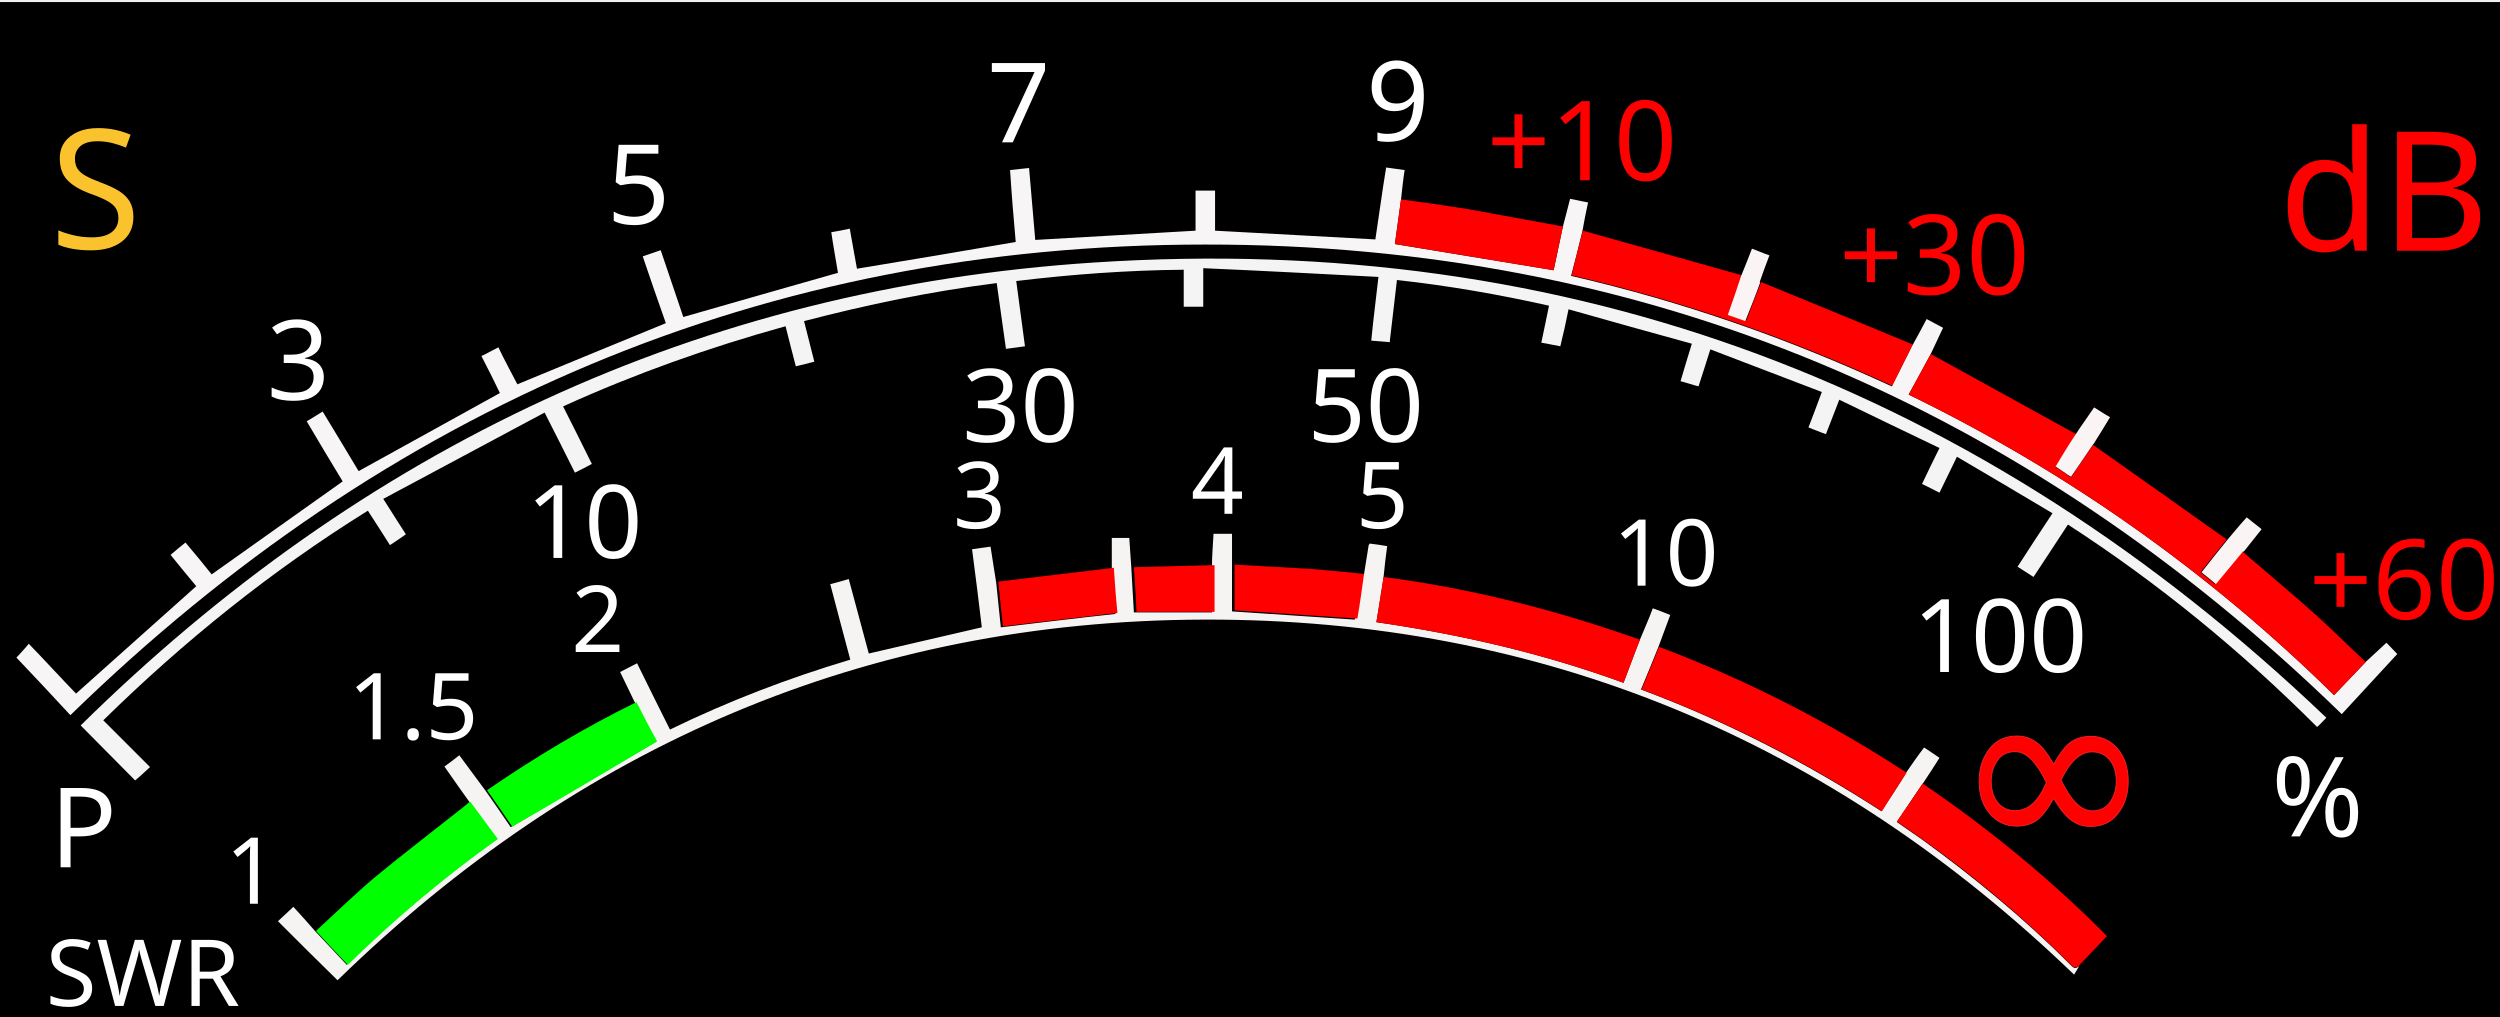
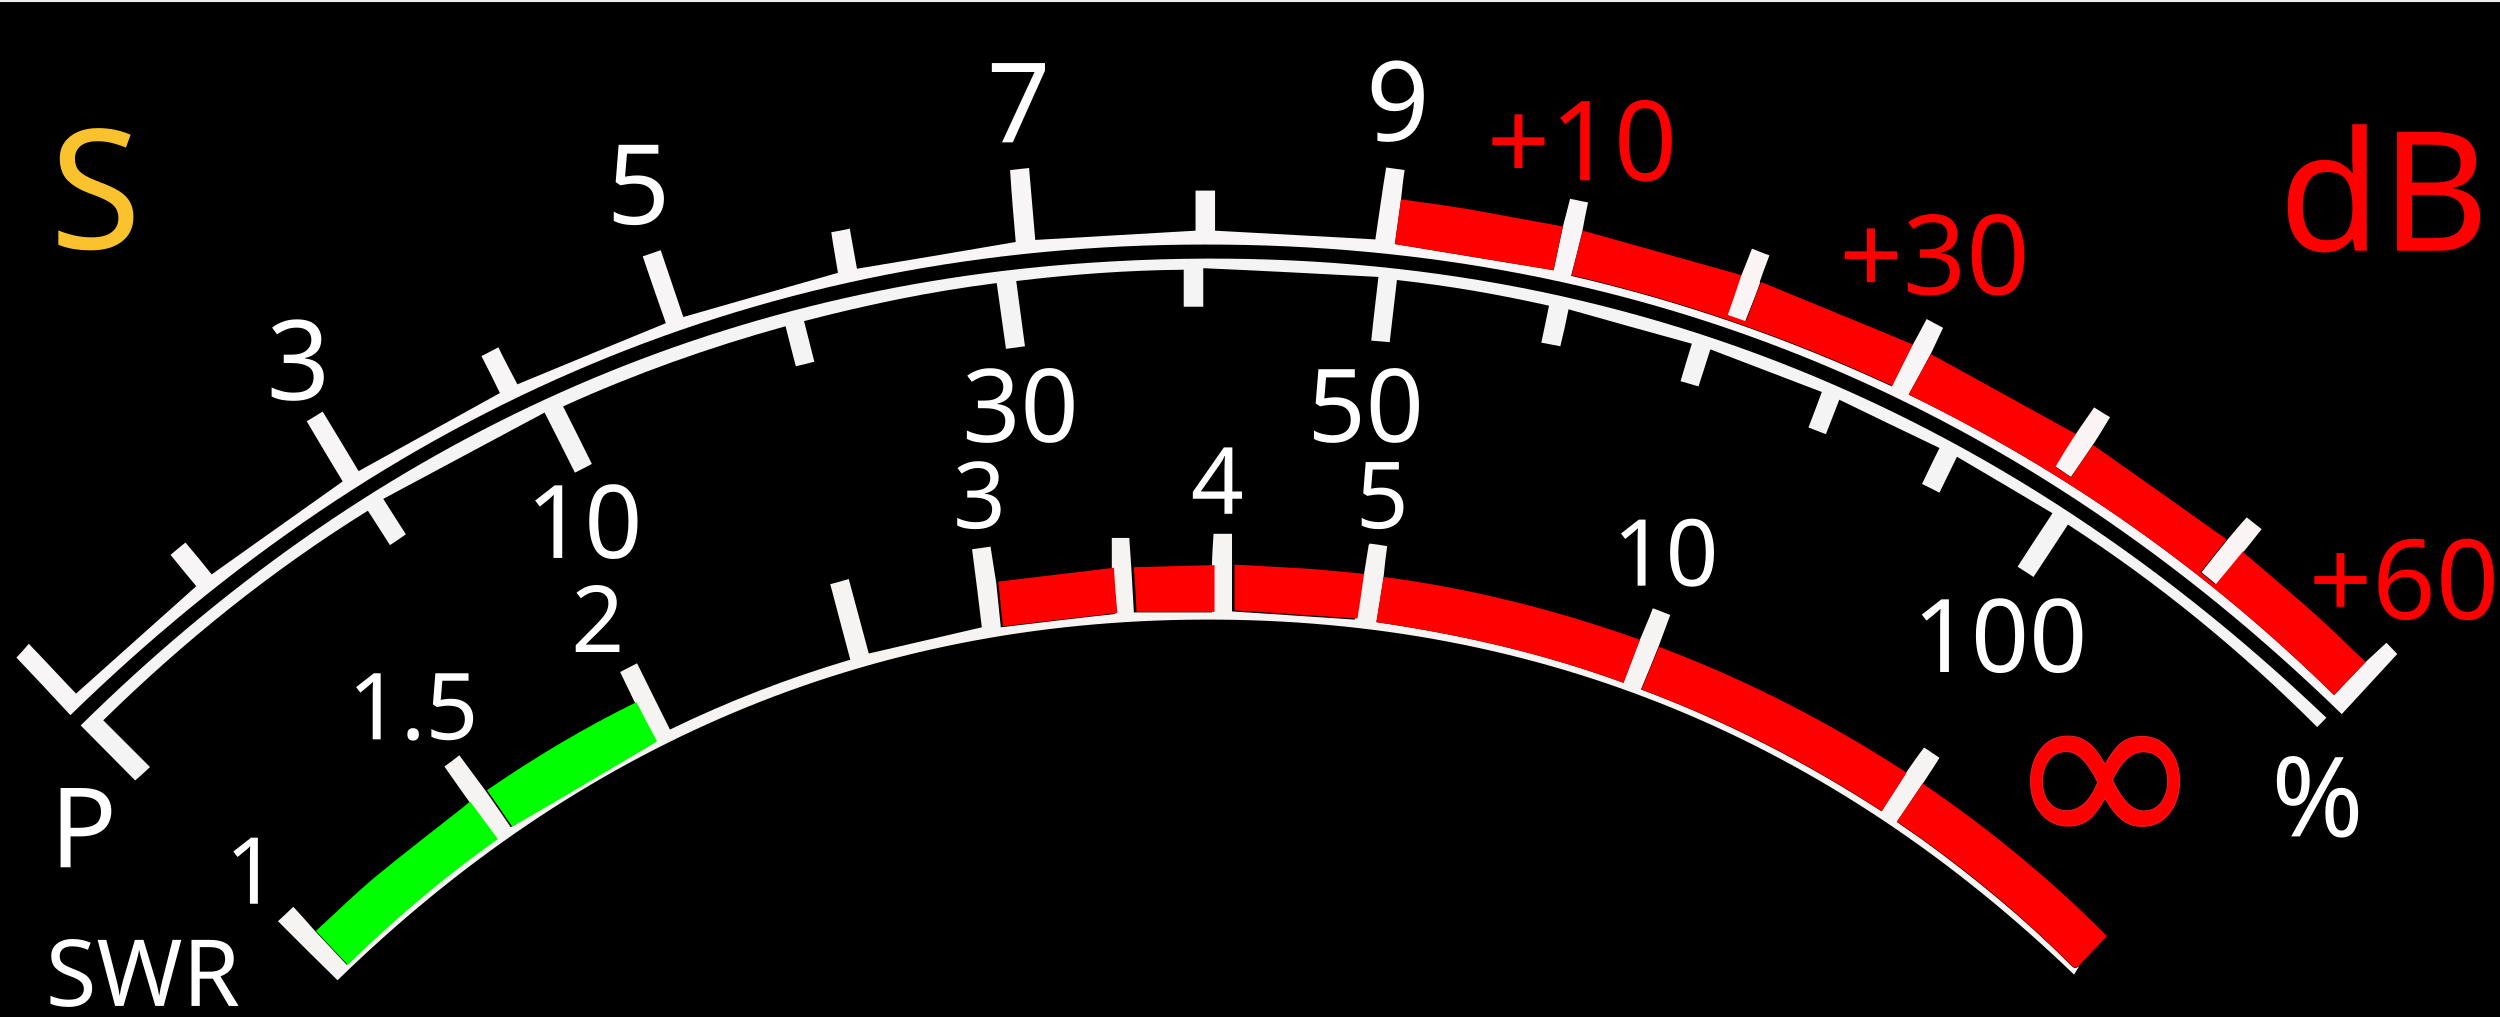
<svg xmlns="http://www.w3.org/2000/svg" id="Layer_1" version="1.1" viewBox="0 0 486.6 197.9">
  <defs>
    <style>
      .st0 {
        font-size: 18px;
      }

      .st0, .st1, .st2, .st3, .st4, .st5, .st6 {
        font-family: MicrosoftSansSerif, 'Microsoft Sans Serif';
      }

      .st0, .st3, .st5 {
        fill: #fff;
      }

      .st7 {
        fill: #f7f5f5;
      }

      .st1, .st8, .st2, .st4 {
        fill: red;
      }

      .st1, .st6 {
        font-size: 32.4px;
      }

      .st9 {
        fill: #f6f4f2;
      }

      .st10 {
        fill: #faf5f4;
      }

      .st11 {
        fill: #f5f4f4;
      }

      .st2, .st3 {
        font-size: 21.6px;
      }

      .st12 {
        fill: lime;
      }

      .st4 {
        font-size: 46.9px;
        stroke: #ec1e24;
        stroke-miterlimit: 10;
        stroke-width: .2px;
      }

      .st5 {
        font-size: 19.8px;
      }

      .st6 {
        fill: #fac32e;
      }
    </style>
  </defs>
  <rect y=".4" width="486.6" height="198.2" />
  <path class="st7" d="M372.3,67.1c.9-1.6,1.8-3.3,2.7-5,1.1.6,2.1,1.1,3.2,1.7-.8,1.7-1.6,3.4-2.4,5.1-1.4,2.6-2.8,5.2-4.3,7.9,30.8,15,58.3,34.4,82.8,58.5,2.1-2.2,4.1-4.3,6.2-6.5,1.3-1.2,2.6-2.4,4-3.7.8.8,1.6,1.7,2.1,2.2-3.6,3.9-7.2,7.8-10.8,11.7-61.8-60.1-135.3-91.5-221.3-91.4-85.9,0-159.3,31.7-220.8,91.6-1.9-2-3.6-3.9-5.4-5.8-1.7-1.8-3.5-3.7-5.1-5.4.8-.9,1.6-1.7,2.4-2.7,3.2,3.3,6.2,6.6,9.2,9.7,7.8-7,15.6-13.9,23.4-20.9-1.6-1.9-3.3-4-5-6.1.9-.8,1.8-1.5,2.9-2.4,1.8,2.1,3.5,4.2,5.1,6.2,8.5-6,17-12.1,25.5-18.1-2.3-3.8-4.6-7.6-7-11.7,1-.6,2-1.2,3.1-1.9,2.4,3.9,4.7,7.8,7,11.6,9.2-5.1,18.3-10.1,27.5-15.2-1.1-2.3-2.3-4.7-3.6-7.2,1.1-.5,2.1-1.1,3.3-1.7,1.2,2.5,2.5,4.9,3.7,7.2,9.6-4,19.2-7.9,28.9-11.9-1.5-4.2-3-8.6-4.5-13,1.2-.4,2.3-.8,3.5-1.2,1.5,4.5,3,8.8,4.4,13,10-2.9,20-5.7,30.1-8.6-.4-2.5-.9-5.1-1.3-7.9,1.2-.2,2.3-.4,3.6-.7.5,2.7.9,5.2,1.4,7.8,10.3-1.7,20.5-3.4,30.9-5.2-.4-4.5-.8-9.2-1.1-14,1.2-.1,2.4-.3,3.7-.4.4,4.8.8,9.5,1.2,14,10.5-.6,20.8-1.2,31.2-1.8v-7.8h3.8v7.8c10.5.6,20.8,1.1,31.2,1.7.7-4.5,1.3-9.2,2.1-14,1.2.2,2.4.3,3.6.5-.3,1.9-.5,3.8-.7,5.7-.4,2.9-.8,5.9-1.2,8.7,10.4,1.7,20.6,3.4,30.9,5.1.6-2.8,1.2-5.6,1.8-8.5.5-1.8.9-3.5,1.4-5.4,1.2.2,2.3.5,3.5.7-.4,1.9-.8,3.8-1.1,5.6-.7,2.9-1.4,5.7-2.2,8.7,21.7,5,42.3,12.2,62.4,21.5,1.4-2.8,2.7-5.4,4-8Z" />
  <path class="st11" d="M270.6,66.6c-1.3-.1-2.4-.2-3.7-.3.4-4.1.9-8,1.4-12.4-11.4-.6-22.6-1.2-34.1-1.7v7.5h-3.8v-7.2c-11,.1-21.8.9-32.6,2.2.6,4.3,1.1,8.4,1.7,12.7-1.2.2-2.3.3-3.7.5-.6-4.3-1.2-8.5-1.8-12.8-12.8,1.6-25.2,4.2-37.5,7.4.7,2.7,1.3,5.2,2,7.9-1.2.3-2.3.6-3.6.9-.7-2.6-1.3-5.1-2-7.8-14.8,4.1-29.2,9.2-43.3,15.6,1.9,3.7,3.7,7.4,5.6,11.2-1.1.6-2.1,1.1-3.3,1.7-1.9-3.8-3.8-7.6-5.9-11.7-10.5,5.6-20.9,11.2-31.4,16.8,1.6,2.5,2.9,4.6,4.4,6.9-1,.7-2,1.4-3.1,2.1-1.4-2.2-2.8-4.4-4.3-6.7-18.8,11.7-35.8,25.4-51.5,40.8,3,3,6,6,9.1,9.1-1,.9-1.9,1.8-2.9,2.6-3.4-3.4-6.8-6.9-10.6-10.7,54.8-54,120.4-85.1,197.2-90.1,92.8-6.1,172.6,24.4,239.9,88.6-.8.8-1.2,1.3-1.8,1.8-14.8-14.8-30.9-28-48.5-39.4-2.2,3.4-4.4,6.7-6.7,10.2-1.1-.7-2-1.3-3.1-2,2.2-3.4,4.4-6.8,6.8-10.4-6.2-3.7-12.3-7.3-18.6-11-1.2,2.4-2.2,4.6-3.4,7-1.1-.6-2.2-1.1-3.4-1.7,1.1-2.3,2.2-4.6,3.4-7-6.5-3.1-12.9-6.2-19.5-9.4-.9,2.3-1.7,4.4-2.6,6.7-1.2-.4-2.3-.9-3.4-1.3.9-2.3,1.7-4.5,2.6-6.9-7.3-2.8-14.4-5.5-21.7-8.3-.8,2.5-1.5,4.8-2.3,7.2-1.2-.3-2.3-.7-3.5-1,.7-2.4,1.4-4.7,2.2-7.3-8-2.2-15.9-4.4-24-6.7-.5,2.5-1,4.8-1.6,7.2-1.2-.2-2.4-.5-3.7-.7.5-2.4,1-4.7,1.5-7.2-9.8-2.2-19.6-3.9-29.6-5-.5,4.1-.9,7.9-1.4,12Z" />
  <path class="st9" d="M265.5,111.7c.3-1.9.6-3.7.9-5.6,0,0,0,0,.2-.3,1,.1,2.2.3,3.4.5-.3,2.1-.5,4-.7,6-.4,2.9-.9,5.8-1.4,8.8,16.5,2.4,32.5,6.1,48.1,11.8,1.1-2.9,2.1-5.7,3.2-8.4.8-2,1.7-3.9,2.5-6.1,1.1.4,2.2.8,3.4,1.3-.8,2.1-1.5,4.1-2.3,6.2-1.1,2.7-2.2,5.5-3.4,8.3,16.6,6.2,32.1,14.2,46.8,23.7,1.7-2.6,3.3-5,4.8-7.5,1.1-1.6,2.2-3.2,3.5-4.9,1,.6,1.9,1.3,3,2-1.1,1.8-2.2,3.4-3.3,5.1-1.7,2.4-3.3,4.9-5,7.4,1.7,1.2,3.3,2.3,4.9,3.4,10.2,7.4,19.9,15.4,28.8,24.3.6.6,1,1.1,1.8.3-.3.6-.7,1.2-1,1.7-47.4-45.6-103.6-69.3-169.4-69.1-65.7.2-121.7,24.5-168.6,70.2-4-3.9-7.8-7.7-11.6-11.5.9-.8,1.7-1.6,3-2.8,1.4,1.5,2.8,3.1,4.2,4.7,2.1,2.2,4.1,4.4,6.2,6.6,9.2-9,18.8-17.1,29.2-24.5-1.9-2.5-3.6-4.9-5.4-7.3-1.6-2.2-3.1-4.4-4.8-6.8,1-.7,1.9-1.4,2.9-2.2,1.7,2.3,3.4,4.6,5.1,6.9,1.7,2.4,3.4,4.9,4.9,7.1,9.5-5.6,18.8-11.1,28.2-16.6-1.3-2.4-2.6-5-4-7.6-.9-1.9-1.9-3.9-2.9-6,1-.5,2.1-1.1,3.3-1.7,2.1,4.3,4.2,8.5,6.4,12.9,11.3-5.5,23-10,35.1-13.6-1.3-4.9-2.6-9.7-3.9-14.7,1.2-.3,2.3-.6,3.6-1,1.3,4.9,2.6,9.7,3.9,14.5,7.4-1.7,14.6-3.4,22-5.1-.6-5-1.2-10-1.9-15.2,1.2-.2,2.4-.3,3.6-.5.4,2.4.7,4.7,1.1,7,.3,3,.6,5.9.9,8.7,7.6-.9,14.8-1.8,22.3-2.6-.2-2.9-.4-5.8-.7-8.7v-6.1h3.4c.1,1.9.3,3.9.4,5.8.2,3,.3,5.9.5,8.7h15.2v-9.1c0-2,.2-4.1.3-6.2h3.6c0,2,0,4.1,0,6.2,0,3,0,6,0,8.9,8,.5,15.9,1.1,23.9,1.6.4-2.9.8-5.8,1.3-8.7Z" />
  <path class="st8" d="M460.5,128.8c-2,2.1-4.1,4.3-6.2,6.5-24.5-24.1-52-43.5-82.8-58.5,1.5-2.7,2.9-5.3,4.3-7.9,9.4,5.2,18.9,10.4,28.3,15.6-1.3,2.1-2.6,4.2-4,6.4,1.1.7,2,1.3,3,2,1.5-2.2,2.9-4.3,4.3-6.3,8.7,6.1,17.4,12.3,26,18.4-1.7,2.1-3.3,4.2-5.1,6.4,1,.8,1.9,1.5,2.8,2.3,1.9-2.2,3.6-4.3,5.3-6.4,4.9,4.2,9.8,8.3,14.6,12.6,3.2,2.9,6.3,6,9.4,8.9Z" />
  <path class="st8" d="M372.3,67.1c-1.3,2.6-2.6,5.2-4,8-20.1-9.3-40.7-16.5-62.4-21.5.7-2.9,1.4-5.8,2.2-8.7,10.3,2.9,20.7,5.8,31,8.7-.9,2.5-1.7,5-2.6,7.6,1.2.4,2.3.8,3.4,1.2,1-2.6,1.9-5.1,2.9-7.5,9.9,4.1,19.8,8.1,29.6,12.2Z" />
  <path class="st8" d="M371.1,150.4c-1.6,2.5-3.2,4.9-4.8,7.5-14.7-9.6-30.2-17.5-46.8-23.7,1.2-2.8,2.3-5.6,3.4-8.3,17,6.4,33,14.6,48.2,24.5Z" />
  <path class="st8" d="M319.2,124.5c-1,2.7-2.1,5.5-3.2,8.4-15.6-5.7-31.6-9.4-48.1-11.8.5-3,.9-5.9,1.4-8.8,16.8,2.2,33.1,6.3,49,11.9.3.1.6.2.9.3Z" />
  <path class="st8" d="M404.7,187.9c-.7.8-1.2.3-1.8-.3-8.9-8.9-18.6-17-28.8-24.3-1.6-1.1-3.2-2.2-4.9-3.4,1.7-2.5,3.4-4.9,5-7.4,12.8,8.7,24.8,18.5,35.9,29.7-1.8,1.9-3.6,3.8-5.4,5.7Z" />
  <path class="st12" d="M91.5,156c1.8,2.4,3.5,4.8,5.4,7.3-10.4,7.4-20,15.5-29.2,24.5-2.1-2.2-4.2-4.4-6.2-6.6,3.8-3.5,7.5-7.1,11.4-10.4,5.7-4.7,11.6-9.2,17.4-13.8.4-.3.8-.7,1.2-1Z" />
  <path class="st12" d="M123.9,136.7c1.3,2.6,2.7,5.2,4,7.6-9.4,5.6-18.7,11.1-28.2,16.6-1.5-2.2-3.2-4.7-4.9-7.1,9.3-6.4,19-12.2,29.2-17.2Z" />
  <path class="st8" d="M304.2,44.1c-.6,2.9-1.2,5.7-1.8,8.5-10.3-1.7-20.5-3.4-30.9-5.1.4-2.8.8-5.7,1.2-8.7,4.3.6,8.7,1.2,13,1.9,6.2,1.1,12.4,2.3,18.6,3.4Z" />
  <path class="st8" d="M265.5,111.7c-.4,2.9-.8,5.8-1.3,8.7-8-.5-15.9-1.1-23.9-1.6,0-2.9,0-5.9,0-8.9,4.8.3,9.6.5,14.3.8,3.6.3,7.2.6,10.8,1Z" />
  <path class="st8" d="M216.8,110.6c.2,2.9.4,5.8.7,8.7-7.5.9-14.8,1.7-22.3,2.6-.3-2.8-.6-5.8-.9-8.7,7.5-.9,15-1.8,22.6-2.7Z" />
  <path class="st8" d="M236.4,110v9.1h-15.2c-.1-2.8-.3-5.7-.5-8.7,5.2-.1,10.5-.3,15.7-.4Z" />
  <path class="st10" d="M436.6,107.3c-1.7,2.1-3.5,4.2-5.3,6.4-.9-.8-1.8-1.5-2.8-2.3,1.7-2.2,3.4-4.3,5.1-6.4,1.2-1.4,2.4-2.9,3.7-4.3.9.7,1.9,1.5,2.9,2.3-1.2,1.5-2.3,2.9-3.5,4.4Z" />
  <path class="st10" d="M407.4,86.5c-1.4,2.1-2.8,4.1-4.3,6.3-1-.6-1.9-1.3-3-2,1.3-2.2,2.6-4.3,4-6.4,1.1-1.7,2.3-3.3,3.5-5.1,1,.6,2,1.3,3.1,1.9-1.1,1.8-2.1,3.5-3.2,5.2Z" />
  <path class="st10" d="M342.6,55c-.9,2.5-1.9,5-2.9,7.5-1.2-.4-2.2-.8-3.4-1.2.9-2.6,1.8-5.1,2.6-7.6.7-1.7,1.4-3.5,2.1-5.3,1.1.4,2.2.9,3.4,1.3-.7,1.8-1.3,3.5-1.9,5.2Z" />
  <text class="st3" transform="translate(265.9 27.4)">
    <tspan x="0" y="0">9</tspan>
  </text>
  <text class="st2" transform="translate(289.4 35.1)">
    <tspan x="0" y="0">+10</tspan>
  </text>
  <text class="st2" transform="translate(358 57.3)">
    <tspan x="0" y="0">+30</tspan>
  </text>
  <text class="st2" transform="translate(449.4 120.5)">
    <tspan x="0" y="0">+60</tspan>
  </text>
  <text class="st3" transform="translate(192.1 27.7)">
    <tspan x="0" y="0">7</tspan>
  </text>
  <text class="st3" transform="translate(118.1 43.6)">
    <tspan x="0" y="0">5</tspan>
  </text>
  <text class="st3" transform="translate(51.9 77.8)">
    <tspan x="0" y="0">3</tspan>
  </text>
  <text class="st5" transform="translate(102.4 108.6)">
    <tspan x="0" y="0">10</tspan>
  </text>
  <text class="st5" transform="translate(187.3 86)">
    <tspan x="0" y="0">30</tspan>
  </text>
  <text class="st5" transform="translate(254.5 86)">
    <tspan x="0" y="0">50</tspan>
  </text>
  <text class="st5" transform="translate(372.3 130.8)">
    <tspan x="0" y="0">100</tspan>
  </text>
  <text class="st0" transform="translate(43.8 175.9)">
    <tspan x="0" y="0">1</tspan>
  </text>
  <text class="st0" transform="translate(67.7 143.9)">
    <tspan x="0" y="0">1.5</tspan>
  </text>
  <text class="st0" transform="translate(111.2 126.9)">
    <tspan x="0" y="0">2</tspan>
  </text>
  <text class="st0" transform="translate(185.5 102.8)">
    <tspan x="0" y="0">3</tspan>
  </text>
  <text class="st0" transform="translate(231.8 100)">
    <tspan x="0" y="0">4</tspan>
  </text>
  <text class="st0" transform="translate(263.9 102.8)">
    <tspan x="0" y="0">5</tspan>
  </text>
  <text class="st0" transform="translate(313.9 114)">
    <tspan x="0" y="0">10</tspan>
  </text>
  <text class="st0" transform="translate(8.9 195.8)">
    <tspan x="0" y="0">SWR</tspan>
  </text>
  <text class="st6" transform="translate(9.7 48.4)">
    <tspan x="0" y="0">S</tspan>
  </text>
  <text class="st3" transform="translate(9.7 168.8)">
    <tspan x="0" y="0">P</tspan>
  </text>
  <text class="st4" transform="translate(380.2 166.1)">
-     <tspan x="0" y="0">∞</tspan>
+     <tspan x="10" y="0">∞</tspan>
  </text>
  <text class="st3" transform="translate(442.1 162.8)">
    <tspan x="0" y="0">%</tspan>
  </text>
  <text class="st1" transform="translate(443.5 48.8)">
    <tspan x="0" y="0">dB</tspan>
  </text>
</svg>
